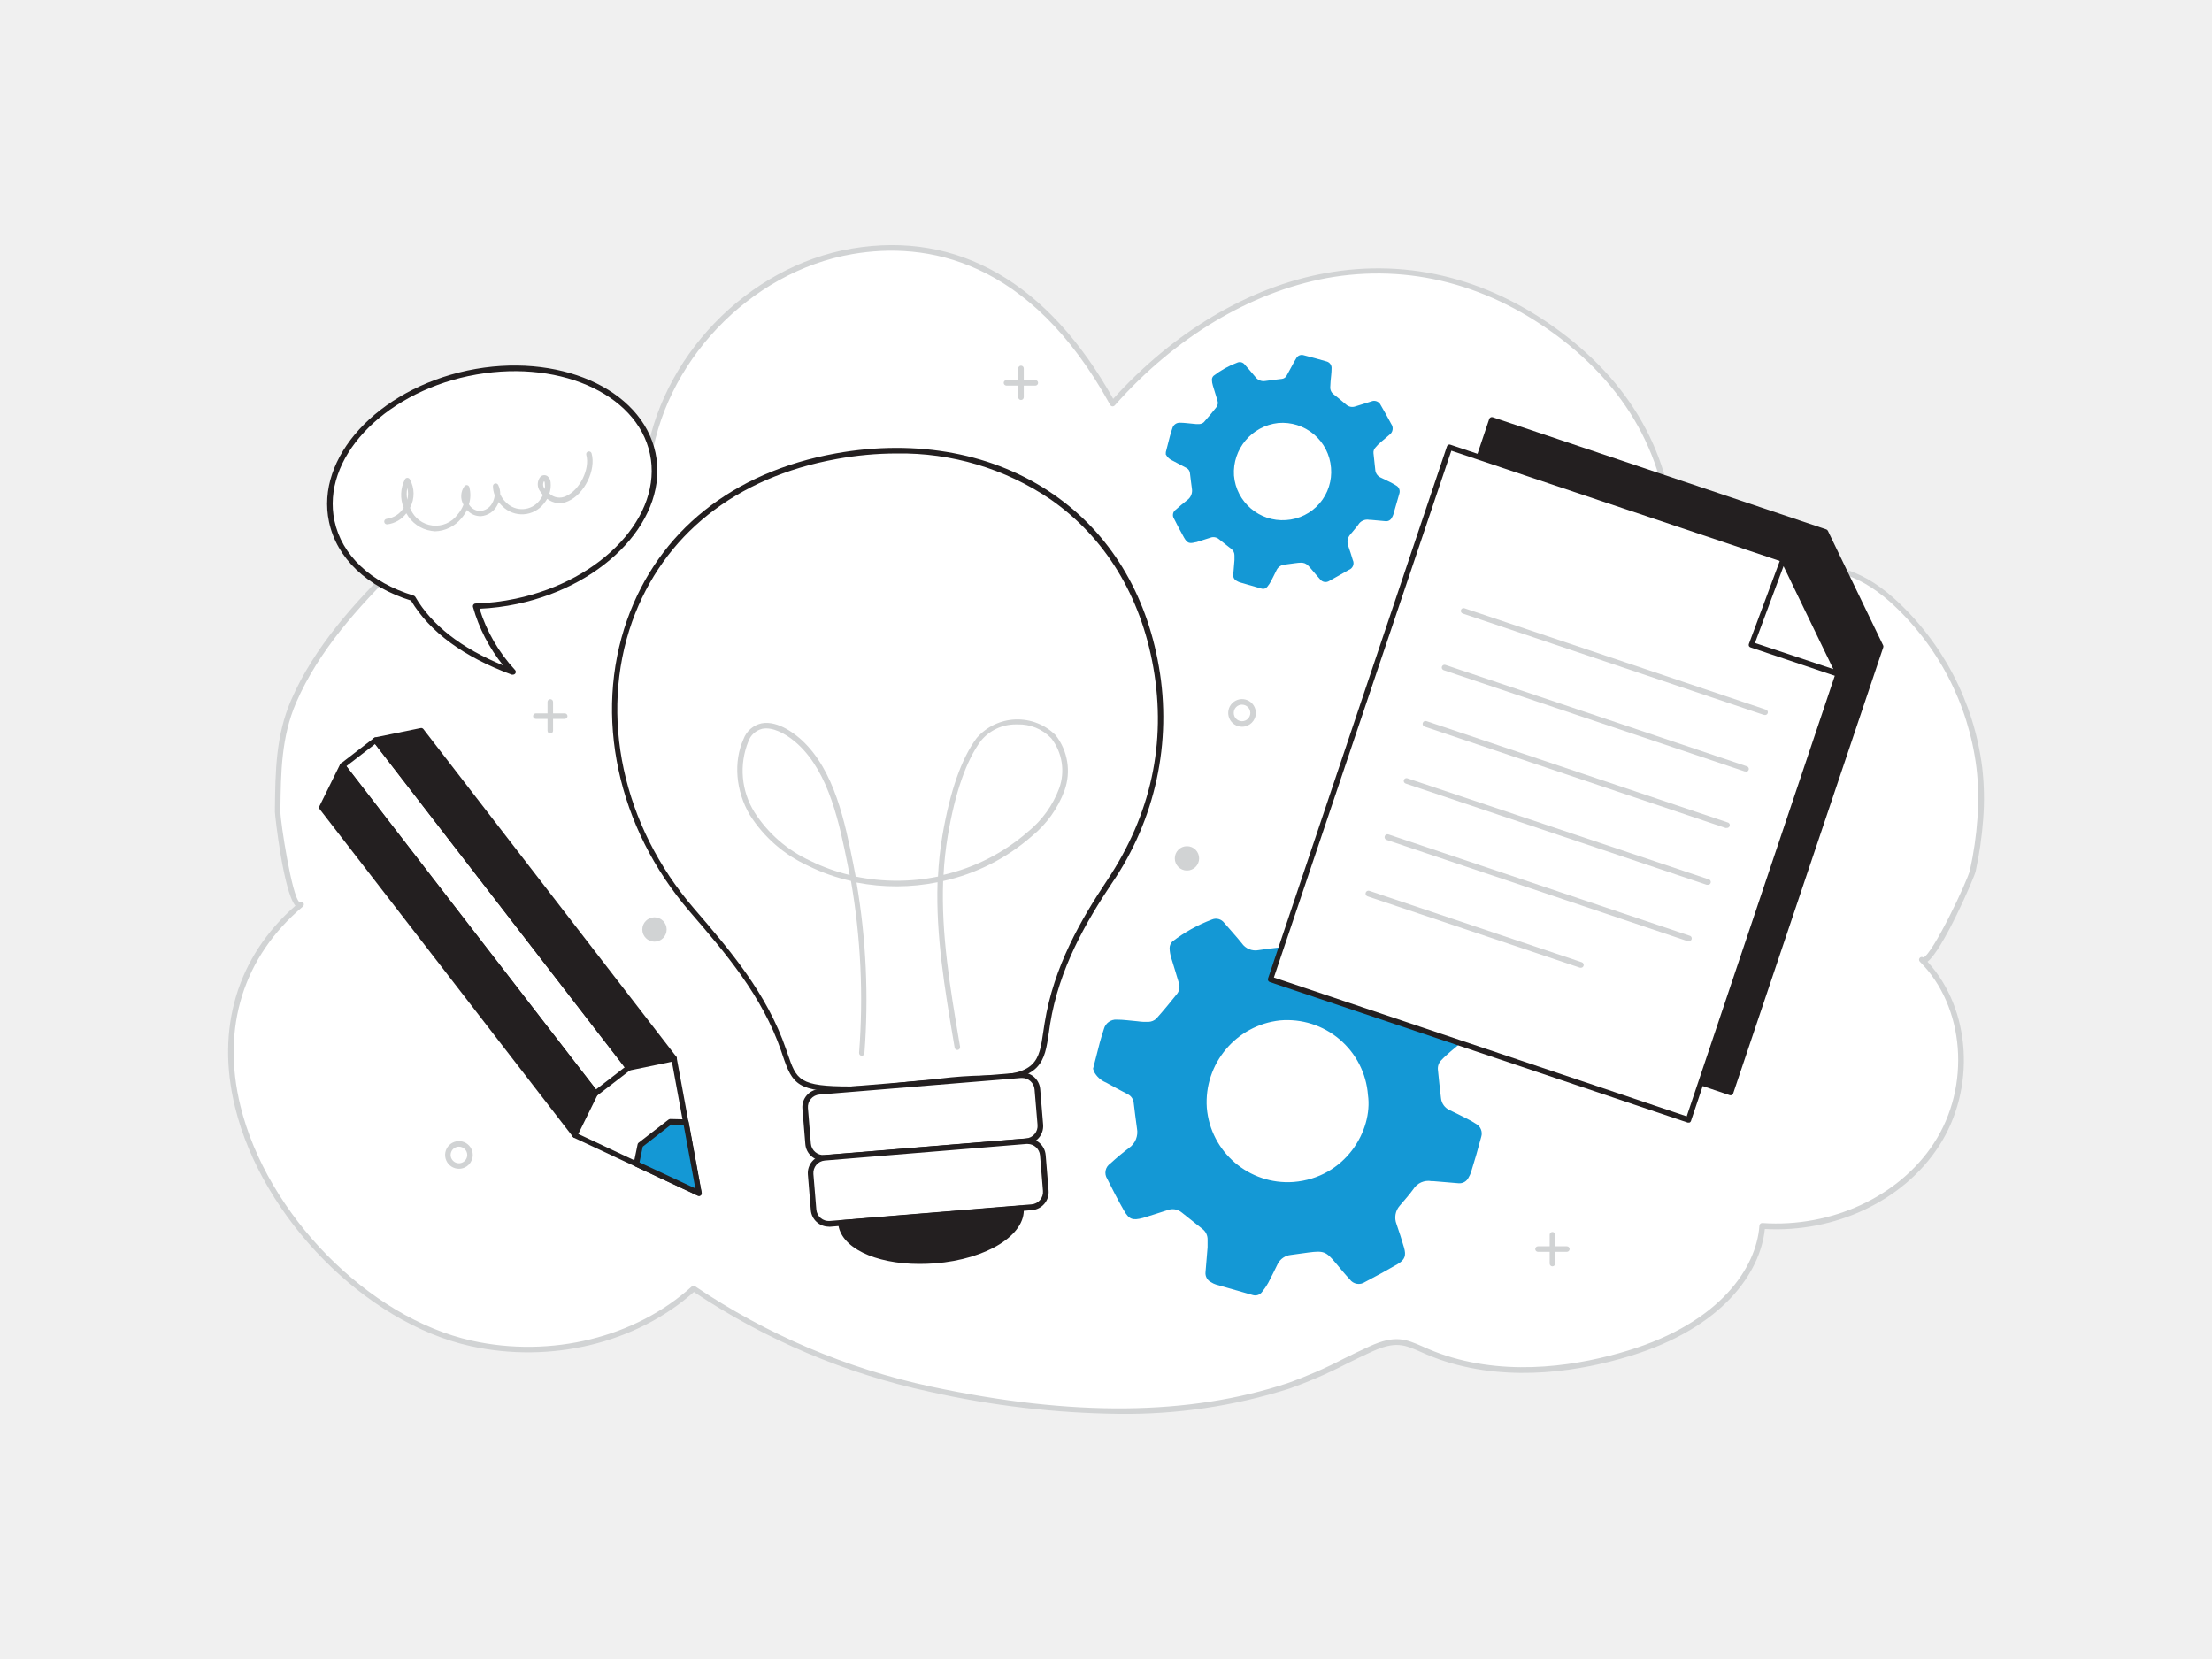
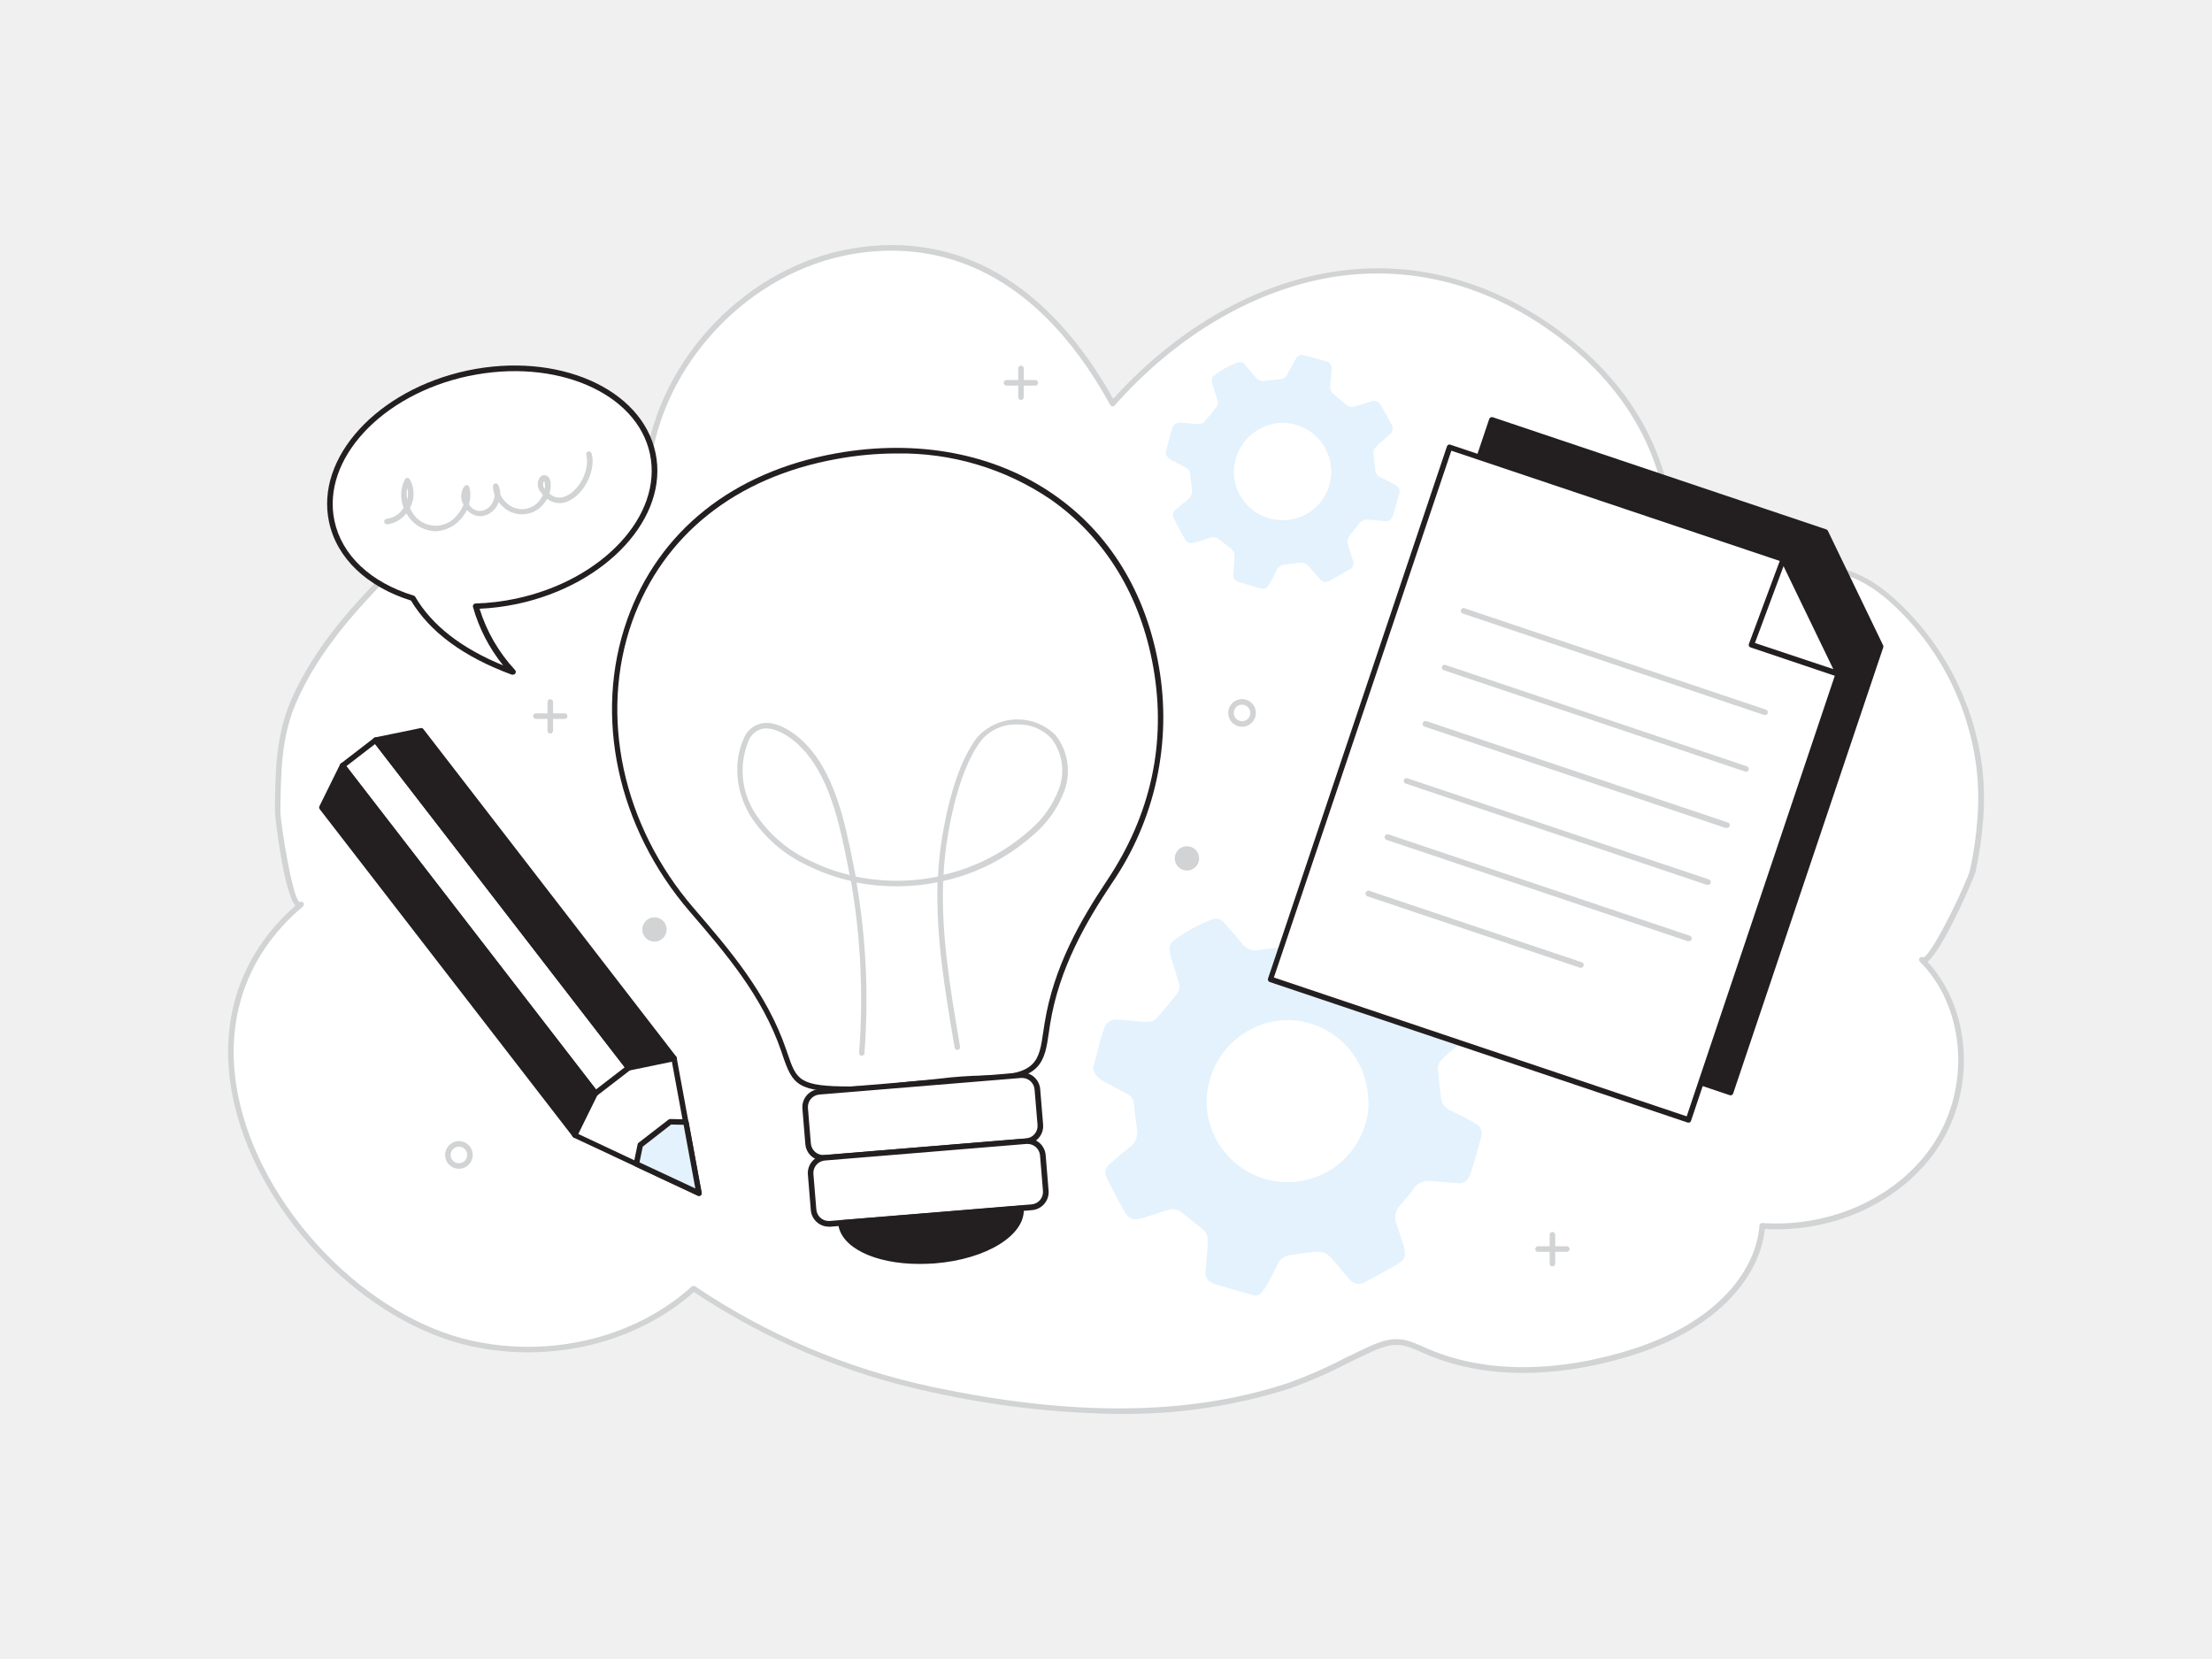
<svg xmlns="http://www.w3.org/2000/svg" viewBox="0 0 400 300" data-imageid="creative-process-flatline" imageName="Creative Process" class="illustrations_image" style="width: 151px;">
  <g id="_211_creative_process_flatline" data-name="#211_creative_process_flatline">
    <path d="M358.11,148.06a48.11,48.11,0,0,0-.18-9.32,48.86,48.86,0,0,0-15.82-30.28c-9-7.91-15.33-5.51-26.39-7.48a22.63,22.63,0,0,0-13.21,1.66c.58-17.08-6.13-31-19.62-41.49C255.24,39.7,222.79,48.61,201.2,73c-9.92-18.05-25.09-31.29-47.12-27.53-18.94,3.23-34.76,19.91-37,39-8-3-17.27-1.6-25,2.15S77.82,96.2,71.7,102.24c-7.38,7.27-14.52,15.13-18.62,24.64-2.78,6.45-2.79,13.05-2.87,19.93,0,1.14,2.24,18.42,4.24,16.74C24.14,189,53.59,236,85.17,243c14,3.11,29.63-.27,40.27-9.92a122,122,0,0,0,42.81,18.19c21.15,4.51,43.83,6.24,64.68-.62,5.3-1.74,9.94-4.41,15-6.7,6.12-2.78,7.1-.34,13.47,1.71,10.7,3.44,22.55,2.33,33.16-.9,11.34-3.45,23.33-11.23,24.16-23.06,12.1.83,24.81-4.48,31.45-14.62s6-24.94-2.59-33.49c1.57,1.56,8.88-14.64,9.21-16.15A64.62,64.62,0,0,0,358.11,148.06Z" fill="#fff" />
    <path d="M202.33,255.68a164.8,164.8,0,0,1-34.19-4,123.39,123.39,0,0,1-42.66-18.05c-10.41,9.26-25.86,13-40.42,9.78-19-4.21-37.65-23.17-42.55-43.17C39,186,42.88,173,53.42,163.78c-2.15-2.43-3.72-16.38-3.71-17v-.48c.08-6.82.16-13.25,2.91-19.65C56.8,117,64.09,109,71.35,101.88,77.37,96,84,89.93,91.85,86.14c8.45-4.09,17.45-5,24.82-2.39,2.52-19,18.46-35.57,37.33-38.8,19.16-3.27,35.51,6.12,47.3,27.17C212.24,60,225.85,51.9,239.68,49.39,255,46.61,270,50.54,283.19,60.75c13.52,10.49,20.19,24.32,19.84,41.12a23.19,23.19,0,0,1,12.78-1.38,79.62,79.62,0,0,0,8.41,1c6.53.49,11.68.87,18.22,6.65a49.51,49.51,0,0,1,16,30.59,48.57,48.57,0,0,1,.18,9.42l-.5,0,.5,0a67.32,67.32,0,0,1-1.36,9.41c-.26,1.18-5.94,14.25-8.71,16.35,7.9,8.55,8.84,23,2,33.45-6.4,9.78-18.68,15.58-31.41,14.88-.8,7.86-7.61,17.88-24.48,23-8.49,2.58-21.19,4.84-33.45.9a41.81,41.81,0,0,1-4.24-1.65c-3.06-1.35-4.6-2-8.87-.08-1.57.71-3.13,1.48-4.63,2.22a81.75,81.75,0,0,1-10.39,4.5A97.82,97.82,0,0,1,202.33,255.68Zm-76.89-23.14a.6.6,0,0,1,.28.08,122.12,122.12,0,0,0,42.63,18.12c25.56,5.45,46.64,5.25,64.43-.6A80.09,80.09,0,0,0,243,245.69c1.51-.74,3.07-1.51,4.66-2.23,4.67-2.13,6.56-1.3,9.69.07a40,40,0,0,0,4.13,1.61c12,3.87,24.5,1.65,32.86-.9,16.74-5.09,23.28-15,23.82-22.61a.5.5,0,0,1,.53-.47c12.54.86,24.71-4.79,31-14.4,6.75-10.29,5.64-24.73-2.52-32.86h0a.5.5,0,0,1,0-.71.5.5,0,0,1,.64-.05c1.64-.54,8-13.82,8.43-15.84a63.93,63.93,0,0,0,1.34-9.27h0a46.62,46.62,0,0,0-.18-9.23,48.39,48.39,0,0,0-15.66-30c-6.28-5.55-11.28-5.93-17.62-6.4a80.67,80.67,0,0,1-8.52-1,22.12,22.12,0,0,0-12.91,1.63.5.5,0,0,1-.71-.48c.57-16.81-6-30.63-19.43-41.08-12.93-10-27.71-13.9-42.72-11.17C226.05,52.88,212.45,61,201.58,73.31a.55.55,0,0,1-.43.17.52.52,0,0,1-.39-.26c-14.64-26.62-33.42-29.53-46.59-27.28-18.66,3.18-34.39,19.76-36.59,38.56a.49.49,0,0,1-.67.4C109.69,82.18,100.72,83,92.29,87,84.59,90.77,78,96.72,72.05,102.6c-7.19,7.08-14.4,15-18.51,24.48-2.67,6.21-2.75,12.55-2.83,19.26v.48c0,1.78,2.08,15.38,3.45,16.32a.5.5,0,0,1,.67.08.51.51,0,0,1-.06.71h0C44,173,40,185.8,43.48,200c4.82,19.66,23.18,38.3,41.8,42.43,14.38,3.19,29.64-.57,39.82-9.8A.5.5,0,0,1,125.44,232.54Z" fill="#d1d3d4" />
    <path d="M153.92,197c-10.21,0-10.27-1.49-12.17-7-3.42-9.94-9.88-17.57-16.62-25.4-25-29-16.46-74.37,26.08-82,28.84-5.21,52.95,10.05,57.89,38.12,2.45,13.93-.65,27.15-8.45,38.86-5.31,8-9.69,16.07-11.22,25.66-1,6.18-.53,9.83-11.38,9.83-3.93,0-7.85.61-11.77.94C162.16,196.24,158.05,197,153.92,197Z" fill="#fff" />
    <path d="M153.92,197.45c-9.77,0-10.58-1.27-12.42-6.68l-.22-.67c-3.46-10.06-10.11-17.77-16.53-25.23-13.13-15.24-17.48-35.47-11.34-52.8,5.68-16,19.07-26.71,37.71-30.08,14.73-2.65,28.74,0,39.44,7.45,10.11,7,16.7,17.8,19,31.08a53.07,53.07,0,0,1-8.52,39.23c-4.61,6.91-9.53,15.33-11.15,25.46-.08.51-.15,1-.22,1.49-.77,5.27-1.27,8.76-11.65,8.76a75.86,75.86,0,0,0-8,.57c-1.25.13-2.49.26-3.74.37-1.4.12-2.79.27-4.19.43A71.76,71.76,0,0,1,153.92,197.45ZM162.15,82a60.57,60.57,0,0,0-10.85,1c-18.27,3.3-31.39,13.75-37,29.43-6,17-1.74,36.84,11.16,51.81,6.48,7.53,13.19,15.31,16.71,25.56l.23.67c1.65,4.85,2.05,6,11.47,6a72.85,72.85,0,0,0,8.1-.61c1.4-.16,2.81-.32,4.22-.44,1.24-.1,2.48-.23,3.72-.37a77.19,77.19,0,0,1,8.09-.57c9.51,0,9.89-2.64,10.66-7.91.07-.48.14-1,.23-1.5,1.64-10.31,6.63-18.86,11.3-25.86,7.95-11.93,10.76-24.88,8.37-38.5-2.29-13-8.73-23.53-18.62-30.43A48.25,48.25,0,0,0,162.15,82Z" fill="#231f20" />
    <rect x="145.8" y="195.93" width="42.13" height="11.97" rx="2.76" transform="translate(349.78 389.4) rotate(175.28)" fill="#fff" />
    <path d="M148.88,209.89a3.26,3.26,0,0,1-3.25-3l-.53-6.42a3.27,3.27,0,0,1,3-3.52l36.48-3a3.28,3.28,0,0,1,3.52,3l.53,6.42a3.27,3.27,0,0,1-3,3.52l-36.48,3h-.27Zm.23-.5h0Zm35.72-14.46h-.18l-36.48,3a2.26,2.26,0,0,0-2.07,2.44l.53,6.42a2.27,2.27,0,0,0,2.44,2.07l36.48-3a2.26,2.26,0,0,0,2.07-2.44l-.54-6.42A2.26,2.26,0,0,0,184.83,194.93Z" fill="#231f20" />
    <rect x="146.78" y="207.86" width="42.13" height="11.97" rx="2.76" transform="translate(352.73 413.13) rotate(175.28)" fill="#fff" />
    <path d="M149.87,221.82a3.26,3.26,0,0,1-3.25-3l-.53-6.43a3.26,3.26,0,0,1,3-3.51l36.48-3a3.27,3.27,0,0,1,3.52,3l.53,6.43a3.27,3.27,0,0,1-3,3.52l-36.48,3h-.27Zm.23-.51h0Zm35.72-14.45h-.19l-36.48,3a2.26,2.26,0,0,0-2.06,2.44l.53,6.43a2.26,2.26,0,0,0,2.44,2.06l36.48-3a2.25,2.25,0,0,0,2.06-2.44l-.53-6.43A2.27,2.27,0,0,0,185.82,206.86Z" fill="#231f20" />
    <path d="M152.06,221.15c.37,4.5,8,7.54,16.95,6.79s16-5,15.61-9.48Z" fill="#231f20" />
    <path d="M166.26,228.56c-8.1,0-14.34-3-14.7-7.37a.51.51,0,0,1,.46-.54L184.58,218a.51.51,0,0,1,.54.46c.4,4.84-6.66,9.25-16.07,10Q167.63,228.56,166.26,228.56Zm-13.63-7c.39,1.78,2.09,3.34,4.86,4.45a26,26,0,0,0,11.48,1.4c8.35-.69,14.95-4.42,15.16-8.45Z" fill="#231f20" />
    <path d="M155.82,190.92h0a.5.5,0,0,1-.47-.54,125.33,125.33,0,0,0-1.47-31.08,34.22,34.22,0,0,1-7.75-2.74,24.59,24.59,0,0,1-10.52-9.16c-2.59-4.38-3-9.65-1.16-13.75a4.52,4.52,0,0,1,3.23-2.84c3.09-.62,6.42,2.2,7.36,3.08,5.88,5.46,7.76,14.85,9.27,22.39l.19,1,.24,1.23a36.92,36.92,0,0,0,14.88,0,60.4,60.4,0,0,1,.8-7.44c1.37-8,3.45-13.95,6.2-17.62a9.78,9.78,0,0,1,14.27-.51,10.5,10.5,0,0,1,1.61,10,19.28,19.28,0,0,1-5.95,8.3,36.11,36.11,0,0,1-16,8.08c-.36,9.63,1.27,19.33,2.86,28.78l.2,1.18a.51.51,0,0,1-.41.58.5.5,0,0,1-.57-.41l-.2-1.18c-1.59-9.42-3.21-19.1-2.89-28.73a37.81,37.81,0,0,1-14.65.05,126.28,126.28,0,0,1,1.42,30.93A.51.51,0,0,1,155.82,190.92Zm-17.28-59.2a4.05,4.05,0,0,0-.7.07,3.58,3.58,0,0,0-2.51,2.27,14.17,14.17,0,0,0,1.11,12.83,23.73,23.73,0,0,0,10.11,8.78,34,34,0,0,0,7.1,2.56c-.05-.26-.11-.53-.16-.79l-.19-1c-1.49-7.4-3.33-16.6-9-21.85C142.76,133.16,140.5,131.72,138.54,131.72ZM184,131h-.37a8.12,8.12,0,0,0-6.24,2.95c-2.65,3.55-4.67,9.33-6,17.19a62.43,62.43,0,0,0-.77,7.06,35.26,35.26,0,0,0,15.26-7.79,18.38,18.38,0,0,0,5.66-7.87,9.52,9.52,0,0,0-1.41-9A8.08,8.08,0,0,0,184,131Z" fill="#d1d3d4" />
-     <path d="M197.66,193.26c.41-1.59.8-3.17,1.22-4.75.22-.82.48-1.63.74-2.44a2.26,2.26,0,0,1,2.33-1.69c1.26,0,2.51.2,3.77.3a10.67,10.67,0,0,0,2,.1,2.19,2.19,0,0,0,1.35-.55c1.32-1.48,2.58-3,3.82-4.56a2.13,2.13,0,0,0,.26-2c-.43-1.49-.92-3-1.35-4.44a6.38,6.38,0,0,1-.3-1.77,1.68,1.68,0,0,1,.49-1.19,27.55,27.55,0,0,1,7.19-4,1.86,1.86,0,0,1,2.19.6c1.06,1.23,2.16,2.43,3.18,3.69a3,3,0,0,0,3.06,1.25c1.63-.25,3.29-.41,4.93-.62a1.88,1.88,0,0,0,1.43-1c.52-.92,1-1.86,1.51-2.78s.86-1.59,1.33-2.37a1.9,1.9,0,0,1,2.22-1c2.35.61,4.7,1.24,7,1.93a2,2,0,0,1,1.41,2.11c0,1.28-.21,2.55-.31,3.83-.05.6-.09,1.2-.09,1.81a2.47,2.47,0,0,0,.93,2c1.3,1,2.61,2.07,3.86,3.16a2.69,2.69,0,0,0,2.74.54c1.61-.48,3.2-1,4.81-1.49a2.19,2.19,0,0,1,2.84,1.08c1.09,1.88,2.14,3.77,3.16,5.69a2.33,2.33,0,0,1-.58,3.33c-.79.73-1.65,1.38-2.46,2.09-.58.5-1.15,1-1.69,1.58a2.13,2.13,0,0,0-.63,1.76c.18,1.7.34,3.41.56,5.12a2.66,2.66,0,0,0,1.55,2.16c1,.49,2,.95,2.94,1.45a17.17,17.17,0,0,1,1.78,1,2,2,0,0,1,1,2.4Q267,208.8,266,212a4.8,4.8,0,0,1-.43.92,1.82,1.82,0,0,1-1.85,1.05l-4.51-.38c-.11,0-.23,0-.34,0a3.2,3.2,0,0,0-3.3,1.46c-.76,1.06-1.64,2-2.47,3a3.23,3.23,0,0,0-.57,3.29c.48,1.41.95,2.82,1.36,4.25s.19,2.2-1.16,3c-1.94,1.13-3.91,2.2-5.9,3.24a2,2,0,0,1-2.76-.49c-.88-.94-1.69-1.94-2.51-2.92-1.77-2.12-2.19-2.28-4.93-1.93l-3.2.44a3,3,0,0,0-2.4,1.67c-.57,1.13-1.1,2.28-1.7,3.39a10.64,10.64,0,0,1-1.11,1.63,1.51,1.51,0,0,1-1.67.57c-2.22-.63-4.45-1.26-6.68-1.91a3.76,3.76,0,0,1-.86-.41A1.81,1.81,0,0,1,218,230c.12-1.49.25-3,.37-4.45,0-.46,0-.91,0-1.36a2.36,2.36,0,0,0-.9-1.93c-1.26-1-2.51-2-3.77-3a2.58,2.58,0,0,0-2.6-.42c-1.41.47-2.84.9-4.26,1.35l-.16.05c-1.87.49-2.5.3-3.46-1.38-1.06-1.86-2.05-3.77-3-5.69a2,2,0,0,1,.57-2.77c1.08-1,2.19-1.92,3.35-2.8a3.49,3.49,0,0,0,1.46-3.55c-.23-1.53-.39-3.07-.59-4.6a1.93,1.93,0,0,0-1-1.54c-1.35-.72-2.71-1.42-4-2.15a4.26,4.26,0,0,1-2.19-2ZM247.37,198a14.66,14.66,0,0,0-15.9-13.48,14.89,14.89,0,0,0-13.24,15.81,14.68,14.68,0,0,0,15.66,13.41C243.29,213,248.29,204.4,247.37,198Z" fill="#1498d5" class="target-color" />
-     <path d="M210.82,81.75c.24-1,.48-1.9.73-2.85.13-.49.29-1,.45-1.46a1.36,1.36,0,0,1,1.39-1c.76,0,1.51.12,2.27.18a6.28,6.28,0,0,0,1.22.06,1.29,1.29,0,0,0,.81-.33c.8-.89,1.55-1.81,2.29-2.74a1.28,1.28,0,0,0,.17-1.2c-.27-.9-.56-1.78-.82-2.67a3.93,3.93,0,0,1-.18-1.07,1,1,0,0,1,.3-.71,16.46,16.46,0,0,1,4.32-2.4,1.11,1.11,0,0,1,1.31.36c.64.74,1.3,1.46,1.91,2.22a1.84,1.84,0,0,0,1.84.75c1-.15,2-.25,3-.38a1.11,1.11,0,0,0,.85-.61c.31-.55.6-1.11.91-1.67s.52-1,.8-1.42a1.13,1.13,0,0,1,1.33-.58c1.42.36,2.83.74,4.23,1.15a1.21,1.21,0,0,1,.84,1.27c0,.77-.12,1.53-.18,2.3,0,.36-.06.73-.06,1.09a1.48,1.48,0,0,0,.56,1.22c.78.63,1.57,1.24,2.32,1.9a1.64,1.64,0,0,0,1.65.33c1-.3,1.92-.61,2.88-.9a1.31,1.31,0,0,1,1.71.65c.66,1.13,1.29,2.27,1.9,3.41a1.41,1.41,0,0,1-.35,2c-.47.44-1,.83-1.47,1.25s-.7.62-1,1a1.27,1.27,0,0,0-.38,1.06c.11,1,.2,2,.33,3.08a1.65,1.65,0,0,0,.94,1.3l1.77.86c.36.19.72.38,1.06.6a1.22,1.22,0,0,1,.58,1.44c-.36,1.28-.72,2.55-1.1,3.82a2.5,2.5,0,0,1-.26.55,1.11,1.11,0,0,1-1.11.64L247.82,94h-.2a1.91,1.91,0,0,0-2,.88c-.45.63-1,1.21-1.48,1.82a2,2,0,0,0-.34,2c.29.84.57,1.69.82,2.55a1.29,1.29,0,0,1-.71,1.8c-1.16.68-2.34,1.32-3.54,2a1.23,1.23,0,0,1-1.66-.3c-.52-.57-1-1.16-1.51-1.75-1.06-1.28-1.31-1.38-3-1.16l-1.92.26a1.78,1.78,0,0,0-1.44,1c-.34.67-.66,1.36-1,2a6.06,6.06,0,0,1-.67,1,.92.92,0,0,1-1,.35l-4-1.15a2.76,2.76,0,0,1-.52-.25,1.1,1.1,0,0,1-.64-1.11c.07-.89.15-1.78.22-2.67,0-.27,0-.55,0-.82a1.43,1.43,0,0,0-.54-1.16l-2.27-1.79a1.55,1.55,0,0,0-1.56-.26c-.85.28-1.71.54-2.56.81l-.1,0c-1.12.3-1.5.18-2.08-.82s-1.23-2.27-1.81-3.42a1.18,1.18,0,0,1,.34-1.67c.65-.58,1.32-1.15,2-1.68a2.11,2.11,0,0,0,.88-2.13c-.14-.92-.23-1.85-.35-2.77a1.18,1.18,0,0,0-.62-.93c-.81-.43-1.63-.85-2.44-1.29a2.54,2.54,0,0,1-1.31-1.17Zm29.87,2.83a8.81,8.81,0,0,0-9.55-8.09,9,9,0,0,0-8,9.5,8.82,8.82,0,0,0,9.41,8.06A8.72,8.72,0,0,0,240.69,84.58Z" fill="#1498d5" class="target-color" />
+     <path d="M197.66,193.26c.41-1.59.8-3.17,1.22-4.75.22-.82.48-1.63.74-2.44a2.26,2.26,0,0,1,2.33-1.69c1.26,0,2.51.2,3.77.3a10.67,10.67,0,0,0,2,.1,2.19,2.19,0,0,0,1.35-.55c1.32-1.48,2.58-3,3.82-4.56a2.13,2.13,0,0,0,.26-2c-.43-1.49-.92-3-1.35-4.44a6.38,6.38,0,0,1-.3-1.77,1.68,1.68,0,0,1,.49-1.19,27.55,27.55,0,0,1,7.19-4,1.86,1.86,0,0,1,2.19.6c1.06,1.23,2.16,2.43,3.18,3.69a3,3,0,0,0,3.06,1.25c1.63-.25,3.29-.41,4.93-.62a1.88,1.88,0,0,0,1.43-1c.52-.92,1-1.86,1.51-2.78s.86-1.59,1.33-2.37a1.9,1.9,0,0,1,2.22-1c2.35.61,4.7,1.24,7,1.93a2,2,0,0,1,1.41,2.11c0,1.28-.21,2.55-.31,3.83-.05.6-.09,1.2-.09,1.81a2.47,2.47,0,0,0,.93,2c1.3,1,2.61,2.07,3.86,3.16a2.69,2.69,0,0,0,2.74.54c1.61-.48,3.2-1,4.81-1.49a2.19,2.19,0,0,1,2.84,1.08c1.09,1.88,2.14,3.77,3.16,5.69a2.33,2.33,0,0,1-.58,3.33c-.79.73-1.65,1.38-2.46,2.09-.58.5-1.15,1-1.69,1.58a2.13,2.13,0,0,0-.63,1.76c.18,1.7.34,3.41.56,5.12a2.66,2.66,0,0,0,1.55,2.16c1,.49,2,.95,2.94,1.45a17.17,17.17,0,0,1,1.78,1,2,2,0,0,1,1,2.4Q267,208.8,266,212a4.8,4.8,0,0,1-.43.92,1.82,1.82,0,0,1-1.85,1.05l-4.51-.38c-.11,0-.23,0-.34,0a3.2,3.2,0,0,0-3.3,1.46c-.76,1.06-1.64,2-2.47,3a3.23,3.23,0,0,0-.57,3.29c.48,1.41.95,2.82,1.36,4.25s.19,2.2-1.16,3c-1.94,1.13-3.91,2.2-5.9,3.24a2,2,0,0,1-2.76-.49c-.88-.94-1.69-1.94-2.51-2.92-1.77-2.12-2.19-2.28-4.93-1.93l-3.2.44a3,3,0,0,0-2.4,1.67c-.57,1.13-1.1,2.28-1.7,3.39a10.64,10.64,0,0,1-1.11,1.63,1.51,1.51,0,0,1-1.67.57c-2.22-.63-4.45-1.26-6.68-1.91a3.76,3.76,0,0,1-.86-.41A1.81,1.81,0,0,1,218,230c.12-1.49.25-3,.37-4.45,0-.46,0-.91,0-1.36a2.36,2.36,0,0,0-.9-1.93c-1.26-1-2.51-2-3.77-3a2.58,2.58,0,0,0-2.6-.42c-1.41.47-2.84.9-4.26,1.35l-.16.05c-1.87.49-2.5.3-3.46-1.38-1.06-1.86-2.05-3.77-3-5.69a2,2,0,0,1,.57-2.77c1.08-1,2.19-1.92,3.35-2.8a3.49,3.49,0,0,0,1.46-3.55c-.23-1.53-.39-3.07-.59-4.6a1.93,1.93,0,0,0-1-1.54c-1.35-.72-2.71-1.42-4-2.15a4.26,4.26,0,0,1-2.19-2ZM247.37,198a14.66,14.66,0,0,0-15.9-13.48,14.89,14.89,0,0,0-13.24,15.81,14.68,14.68,0,0,0,15.66,13.41C243.29,213,248.29,204.4,247.37,198Z" fill="#e3f2fd" class="target-color" />
+     <path d="M210.82,81.75c.24-1,.48-1.9.73-2.85.13-.49.29-1,.45-1.46a1.36,1.36,0,0,1,1.39-1c.76,0,1.51.12,2.27.18a6.28,6.28,0,0,0,1.22.06,1.29,1.29,0,0,0,.81-.33c.8-.89,1.55-1.81,2.29-2.74a1.28,1.28,0,0,0,.17-1.2c-.27-.9-.56-1.78-.82-2.67a3.93,3.93,0,0,1-.18-1.07,1,1,0,0,1,.3-.71,16.46,16.46,0,0,1,4.32-2.4,1.11,1.11,0,0,1,1.31.36c.64.74,1.3,1.46,1.91,2.22a1.84,1.84,0,0,0,1.84.75c1-.15,2-.25,3-.38a1.11,1.11,0,0,0,.85-.61c.31-.55.6-1.11.91-1.67s.52-1,.8-1.42a1.13,1.13,0,0,1,1.33-.58c1.42.36,2.83.74,4.23,1.15a1.21,1.21,0,0,1,.84,1.27c0,.77-.12,1.53-.18,2.3,0,.36-.06.73-.06,1.09a1.48,1.48,0,0,0,.56,1.22c.78.63,1.57,1.24,2.32,1.9a1.64,1.64,0,0,0,1.65.33c1-.3,1.92-.61,2.88-.9a1.31,1.31,0,0,1,1.71.65c.66,1.13,1.29,2.27,1.9,3.41a1.41,1.41,0,0,1-.35,2c-.47.44-1,.83-1.47,1.25s-.7.62-1,1a1.27,1.27,0,0,0-.38,1.06c.11,1,.2,2,.33,3.08a1.65,1.65,0,0,0,.94,1.3l1.77.86c.36.19.72.38,1.06.6a1.22,1.22,0,0,1,.58,1.44c-.36,1.28-.72,2.55-1.1,3.82a2.5,2.5,0,0,1-.26.55,1.11,1.11,0,0,1-1.11.64L247.82,94h-.2a1.91,1.91,0,0,0-2,.88c-.45.63-1,1.21-1.48,1.82a2,2,0,0,0-.34,2c.29.84.57,1.69.82,2.55a1.29,1.29,0,0,1-.71,1.8c-1.16.68-2.34,1.32-3.54,2a1.23,1.23,0,0,1-1.66-.3c-.52-.57-1-1.16-1.51-1.75-1.06-1.28-1.31-1.38-3-1.16l-1.92.26a1.78,1.78,0,0,0-1.44,1c-.34.67-.66,1.36-1,2a6.06,6.06,0,0,1-.67,1,.92.92,0,0,1-1,.35l-4-1.15a2.76,2.76,0,0,1-.52-.25,1.1,1.1,0,0,1-.64-1.11c.07-.89.15-1.78.22-2.67,0-.27,0-.55,0-.82a1.43,1.43,0,0,0-.54-1.16l-2.27-1.79a1.55,1.55,0,0,0-1.56-.26c-.85.28-1.71.54-2.56.81l-.1,0c-1.12.3-1.5.18-2.08-.82s-1.23-2.27-1.81-3.42a1.18,1.18,0,0,1,.34-1.67c.65-.58,1.32-1.15,2-1.68a2.11,2.11,0,0,0,.88-2.13c-.14-.92-.23-1.85-.35-2.77a1.18,1.18,0,0,0-.62-.93c-.81-.43-1.63-.85-2.44-1.29a2.54,2.54,0,0,1-1.31-1.17Zm29.87,2.83a8.81,8.81,0,0,0-9.55-8.09,9,9,0,0,0-8,9.5,8.82,8.82,0,0,0,9.41,8.06A8.72,8.72,0,0,0,240.69,84.58Z" fill="#e3f2fd" class="target-color" />
    <polygon points="103.96 205.27 104.24 187.07 121.91 191.4 124.03 202.91 126.4 215.77 115.08 210.47 103.96 205.27" fill="#fff" />
    <path d="M126.4,216.27a.54.54,0,0,1-.21-.05l-22.44-10.5a.52.52,0,0,1-.29-.46l.28-18.2a.55.55,0,0,1,.2-.39.52.52,0,0,1,.42-.09L122,190.92a.49.49,0,0,1,.37.39l4.49,24.37a.49.49,0,0,1-.18.49A.57.57,0,0,1,126.4,216.27ZM104.46,205l21.28,10-4.26-23.1-16.75-4.11Z" fill="#231f20" />
    <rect x="84.02" y="128.35" width="7.56" height="74.86" transform="translate(258.62 243.34) rotate(142.33)" fill="#fff" />
    <path d="M107.69,198.22h-.07a.45.45,0,0,1-.33-.19L61.54,138.77a.5.5,0,0,1-.1-.37.53.53,0,0,1,.19-.33l6-4.62a.48.48,0,0,1,.69.09l45.75,59.25a.5.5,0,0,1-.08.7l-6,4.62A.48.48,0,0,1,107.69,198.22ZM62.63,138.55,107.78,197l5.19-4L67.83,134.54Z" fill="#231f20" />
    <polygon points="67.92 133.84 76.16 132.15 121.91 191.4 113.67 193.1 67.92 133.84" fill="#231f20" />
    <path d="M113.67,193.6a.51.51,0,0,1-.4-.2L67.52,134.15a.51.51,0,0,1,.3-.8l8.24-1.69a.5.5,0,0,1,.5.18l45.75,59.26a.5.5,0,0,1-.3.79l-8.24,1.7ZM68.81,134.17l45.07,58.38,7.15-1.48L76,132.7Z" fill="#231f20" />
    <polygon points="58.21 146.01 61.94 138.47 107.69 197.72 103.96 205.26 58.21 146.01" fill="#231f20" />
    <path d="M104,205.77a.54.54,0,0,1-.4-.2L57.81,146.32a.53.53,0,0,1-.05-.53l3.73-7.55a.47.47,0,0,1,.4-.27.49.49,0,0,1,.44.19l45.75,59.25a.49.49,0,0,1,0,.53l-3.72,7.55a.5.5,0,0,1-.4.27ZM58.8,146l45.07,58.38,3.23-6.55L62,139.4Z" fill="#231f20" />
-     <polygon points="115.08 210.47 115.78 207.03 121.2 202.85 124.03 202.91 126.4 215.77 115.08 210.47" fill="#1498d5" class="target-color" />
+     <polygon points="115.08 210.47 115.78 207.03 121.2 202.85 124.03 202.91 126.4 215.77 115.08 210.47" fill="#e3f2fd" class="target-color" />
    <path d="M126.4,216.27a.54.54,0,0,1-.21-.05l-11.33-5.3a.5.5,0,0,1-.27-.55l.71-3.44a.47.47,0,0,1,.18-.29l5.41-4.18a.62.62,0,0,1,.32-.11l2.84.07a.48.48,0,0,1,.47.4l2.37,12.86a.49.49,0,0,1-.18.49A.57.57,0,0,1,126.4,216.27Zm-10.76-6.08,10.1,4.72-2.12-11.51-2.26-.05-5.13,4Z" fill="#231f20" />
    <path d="M84.64,67.52C68.61,70.91,57.58,82.89,60,94.28c1.4,6.61,7,11.57,14.66,13.9,2.54,4.34,7.68,9.52,18.06,13.35a29,29,0,0,1-6.7-11.9,41.24,41.24,0,0,0,7.36-.88c16-3.39,27.06-15.37,24.65-26.76S100.66,64.13,84.64,67.52Z" fill="#fff" />
    <path d="M92.71,122a.47.47,0,0,1-.17,0c-8.7-3.21-14.82-7.71-18.22-13.4-8-2.51-13.44-7.68-14.82-14.22C57,82.74,68.27,70.47,84.53,67h0c16.27-3.44,31.51,3.22,34,14.86s-8.77,23.9-25,27.35a41.75,41.75,0,0,1-6.81.87,28.87,28.87,0,0,0,6.4,11.06.5.5,0,0,1-.35.86Zm-8-54C69,71.34,58.13,83.07,60.48,94.17c1.31,6.22,6.53,11.15,14.32,13.53a.58.58,0,0,1,.29.22c3,5.14,8.34,9.31,15.89,12.4a29.48,29.48,0,0,1-5.45-10.56.5.5,0,0,1,.47-.63,41,41,0,0,0,7.26-.87c15.73-3.33,26.62-15.07,24.27-26.17S100.47,64.68,84.74,68Z" fill="#231f20" />
    <polygon points="312.97 197.56 237.38 172.14 269.75 75.9 330.06 96.19 340.09 116.92 312.97 197.56" fill="#231f20" />
    <path d="M313,198.06l-.16,0-75.59-25.43a.49.49,0,0,1-.31-.63l32.36-96.24a.51.51,0,0,1,.64-.31l60.31,20.28a.5.5,0,0,1,.29.26l10,20.73a.5.5,0,0,1,0,.38l-27.13,80.64a.48.48,0,0,1-.25.29A.54.54,0,0,1,313,198.06Zm-75-26.23,74.65,25.1,26.89-80L329.7,96.59l-59.64-20Z" fill="#231f20" />
    <polygon points="305.36 202.53 229.77 177.11 262.14 80.87 322.45 101.15 332.48 121.89 305.36 202.53" fill="#fff" />
    <path d="M305.36,203a.45.45,0,0,1-.16,0l-75.59-25.42a.5.5,0,0,1-.31-.63l32.36-96.24a.53.53,0,0,1,.26-.29.44.44,0,0,1,.37,0l60.32,20.28a.49.49,0,0,1,.29.26l10,20.73a.48.48,0,0,1,0,.37l-27.12,80.65a.46.46,0,0,1-.25.28A.43.43,0,0,1,305.36,203Zm-75-26.24,74.65,25.11,26.89-80-9.85-20.36L262.45,81.5Z" fill="#231f20" />
    <polygon points="322.45 101.15 316.71 116.58 332.48 121.89 322.45 101.15" fill="#fff" />
    <path d="M332.48,122.38a.44.44,0,0,1-.16,0l-15.77-5.31a.48.48,0,0,1-.29-.25.53.53,0,0,1,0-.39L322,101a.51.51,0,0,1,.45-.33.51.51,0,0,1,.47.29l10,20.73a.49.49,0,0,1-.08.55A.51.51,0,0,1,332.48,122.38Zm-15.13-6.11L331.52,121l-9-18.62Z" fill="#231f20" />
    <path d="M319.1,129.27a.44.44,0,0,1-.16,0L264.5,110.94a.5.5,0,0,1-.31-.63.49.49,0,0,1,.63-.32l54.44,18.31a.5.5,0,0,1-.16,1Z" fill="#d1d3d4" />
    <path d="M315.66,139.5a.44.44,0,0,1-.16,0l-54.44-18.31a.51.51,0,0,1-.32-.63.5.5,0,0,1,.64-.32l54.44,18.31a.5.5,0,0,1-.16,1Z" fill="#d1d3d4" />
    <path d="M312.22,149.73a.44.44,0,0,1-.16,0L257.62,131.4a.5.5,0,1,1,.32-1l54.44,18.31a.5.5,0,0,1-.16,1Z" fill="#d1d3d4" />
    <path d="M308.78,160a.44.44,0,0,1-.16,0l-54.44-18.31a.51.51,0,0,1-.32-.63.5.5,0,0,1,.64-.32L308.94,159a.5.5,0,0,1-.16,1Z" fill="#d1d3d4" />
    <path d="M305.34,170.19a.44.44,0,0,1-.16,0l-54.44-18.31a.5.5,0,1,1,.32-1l54.44,18.31a.5.5,0,0,1-.16,1Z" fill="#d1d3d4" />
    <path d="M285.89,175a.41.41,0,0,1-.16,0L247.3,162.09a.5.5,0,1,1,.32-1l38.43,12.92a.51.51,0,0,1,.31.64A.49.49,0,0,1,285.89,175Z" fill="#d1d3d4" />
    <path d="M224.6,131.42a2.5,2.5,0,1,1,2.5-2.49A2.5,2.5,0,0,1,224.6,131.42Zm0-4a1.5,1.5,0,1,0,1.5,1.5A1.5,1.5,0,0,0,224.6,127.43Z" fill="#d1d3d4" />
    <path d="M83,211.35a2.5,2.5,0,1,1,2.49-2.5A2.5,2.5,0,0,1,83,211.35Zm0-4a1.5,1.5,0,1,0,1.49,1.5A1.5,1.5,0,0,0,83,207.35Z" fill="#d1d3d4" />
    <path d="M99.51,132.65a.5.5,0,0,1-.5-.5v-5.22a.5.5,0,0,1,.5-.5.5.5,0,0,1,.5.5v5.22A.51.51,0,0,1,99.51,132.65Z" fill="#d1d3d4" />
    <path d="M102.12,130H96.9a.5.5,0,0,1-.5-.5.5.5,0,0,1,.5-.5h5.22a.5.5,0,0,1,.5.5A.51.51,0,0,1,102.12,130Z" fill="#d1d3d4" />
    <path d="M280.73,229a.5.5,0,0,1-.5-.5v-5.22a.5.5,0,0,1,.5-.5.5.5,0,0,1,.5.5v5.22A.51.51,0,0,1,280.73,229Z" fill="#d1d3d4" />
    <path d="M283.34,226.37h-5.22a.5.5,0,0,1-.5-.5.5.5,0,0,1,.5-.5h5.22a.5.5,0,0,1,.5.5A.51.51,0,0,1,283.34,226.37Z" fill="#d1d3d4" />
    <path d="M184.63,72.33a.5.5,0,0,1-.5-.5V66.62a.5.5,0,0,1,1,0v5.21A.5.5,0,0,1,184.63,72.33Z" fill="#d1d3d4" />
    <path d="M187.24,69.73H182a.51.51,0,0,1-.5-.5.5.5,0,0,1,.5-.5h5.22a.5.5,0,0,1,.5.5A.5.5,0,0,1,187.24,69.73Z" fill="#d1d3d4" />
    <path d="M78.65,96.08A4.73,4.73,0,0,1,78,96a6.17,6.17,0,0,1-4.52-3.18,5.09,5.09,0,0,1-3.44,2,.5.5,0,1,1-.12-1A4.23,4.23,0,0,0,73,91.82a6.11,6.11,0,0,1,.23-5.15.49.49,0,0,1,.43-.26.52.52,0,0,1,.44.24,5.35,5.35,0,0,1,.06,5.14l0,.09.09.2a4.92,4.92,0,0,0,8.47,1,6.07,6.07,0,0,0,1.09-1.81A3.1,3.1,0,0,1,84,87.9a.53.53,0,0,1,.5-.17.52.52,0,0,1,.37.36,5.68,5.68,0,0,1-.07,3.11,2.33,2.33,0,0,0,2,1.2A2.63,2.63,0,0,0,89,91a3.42,3.42,0,0,0,.46-1.45,4.87,4.87,0,0,1-.32-1.63.5.5,0,0,1,.38-.49.5.5,0,0,1,.57.26,3.69,3.69,0,0,1,.37,1.68,4.45,4.45,0,0,0,1.09,1.52,4,4,0,0,0,6-.37,4.94,4.94,0,0,0,.63-1,6.6,6.6,0,0,1-.67-.92,2.14,2.14,0,0,1,.23-2.4,1,1,0,0,1,1.25-.1,1.53,1.53,0,0,1,.58,1.15,4.92,4.92,0,0,1-.22,2,2.64,2.64,0,0,0,3,.46c2.48-1.08,4.37-4.91,3.67-7.45a.5.5,0,0,1,.35-.62.5.5,0,0,1,.61.35c.84,3-1.3,7.37-4.24,8.64a3.6,3.6,0,0,1-3.79-.43,6.07,6.07,0,0,1-.63.9,5,5,0,0,1-7.44.47,5.07,5.07,0,0,1-.69-.78,4.85,4.85,0,0,1-.31.65,3.64,3.64,0,0,1-2.9,1.9,3.2,3.2,0,0,1-2.53-1.12,7.47,7.47,0,0,1-1,1.49A6.39,6.39,0,0,1,78.65,96.08Zm-5-7.83a5.2,5.2,0,0,0,0,2.12A4.36,4.36,0,0,0,73.66,88.25ZM98.4,87a.59.59,0,0,0-.15.32,1.17,1.17,0,0,0,.08.82,2.9,2.9,0,0,0,.19.29,3.72,3.72,0,0,0,0-1c0-.32-.11-.41-.14-.43Z" fill="#d1d3d4" />
    <circle cx="214.64" cy="155.22" r="2.2" fill="#d1d3d4" />
    <circle cx="118.35" cy="168.08" r="2.2" fill="#d1d3d4" />
  </g>
</svg>
